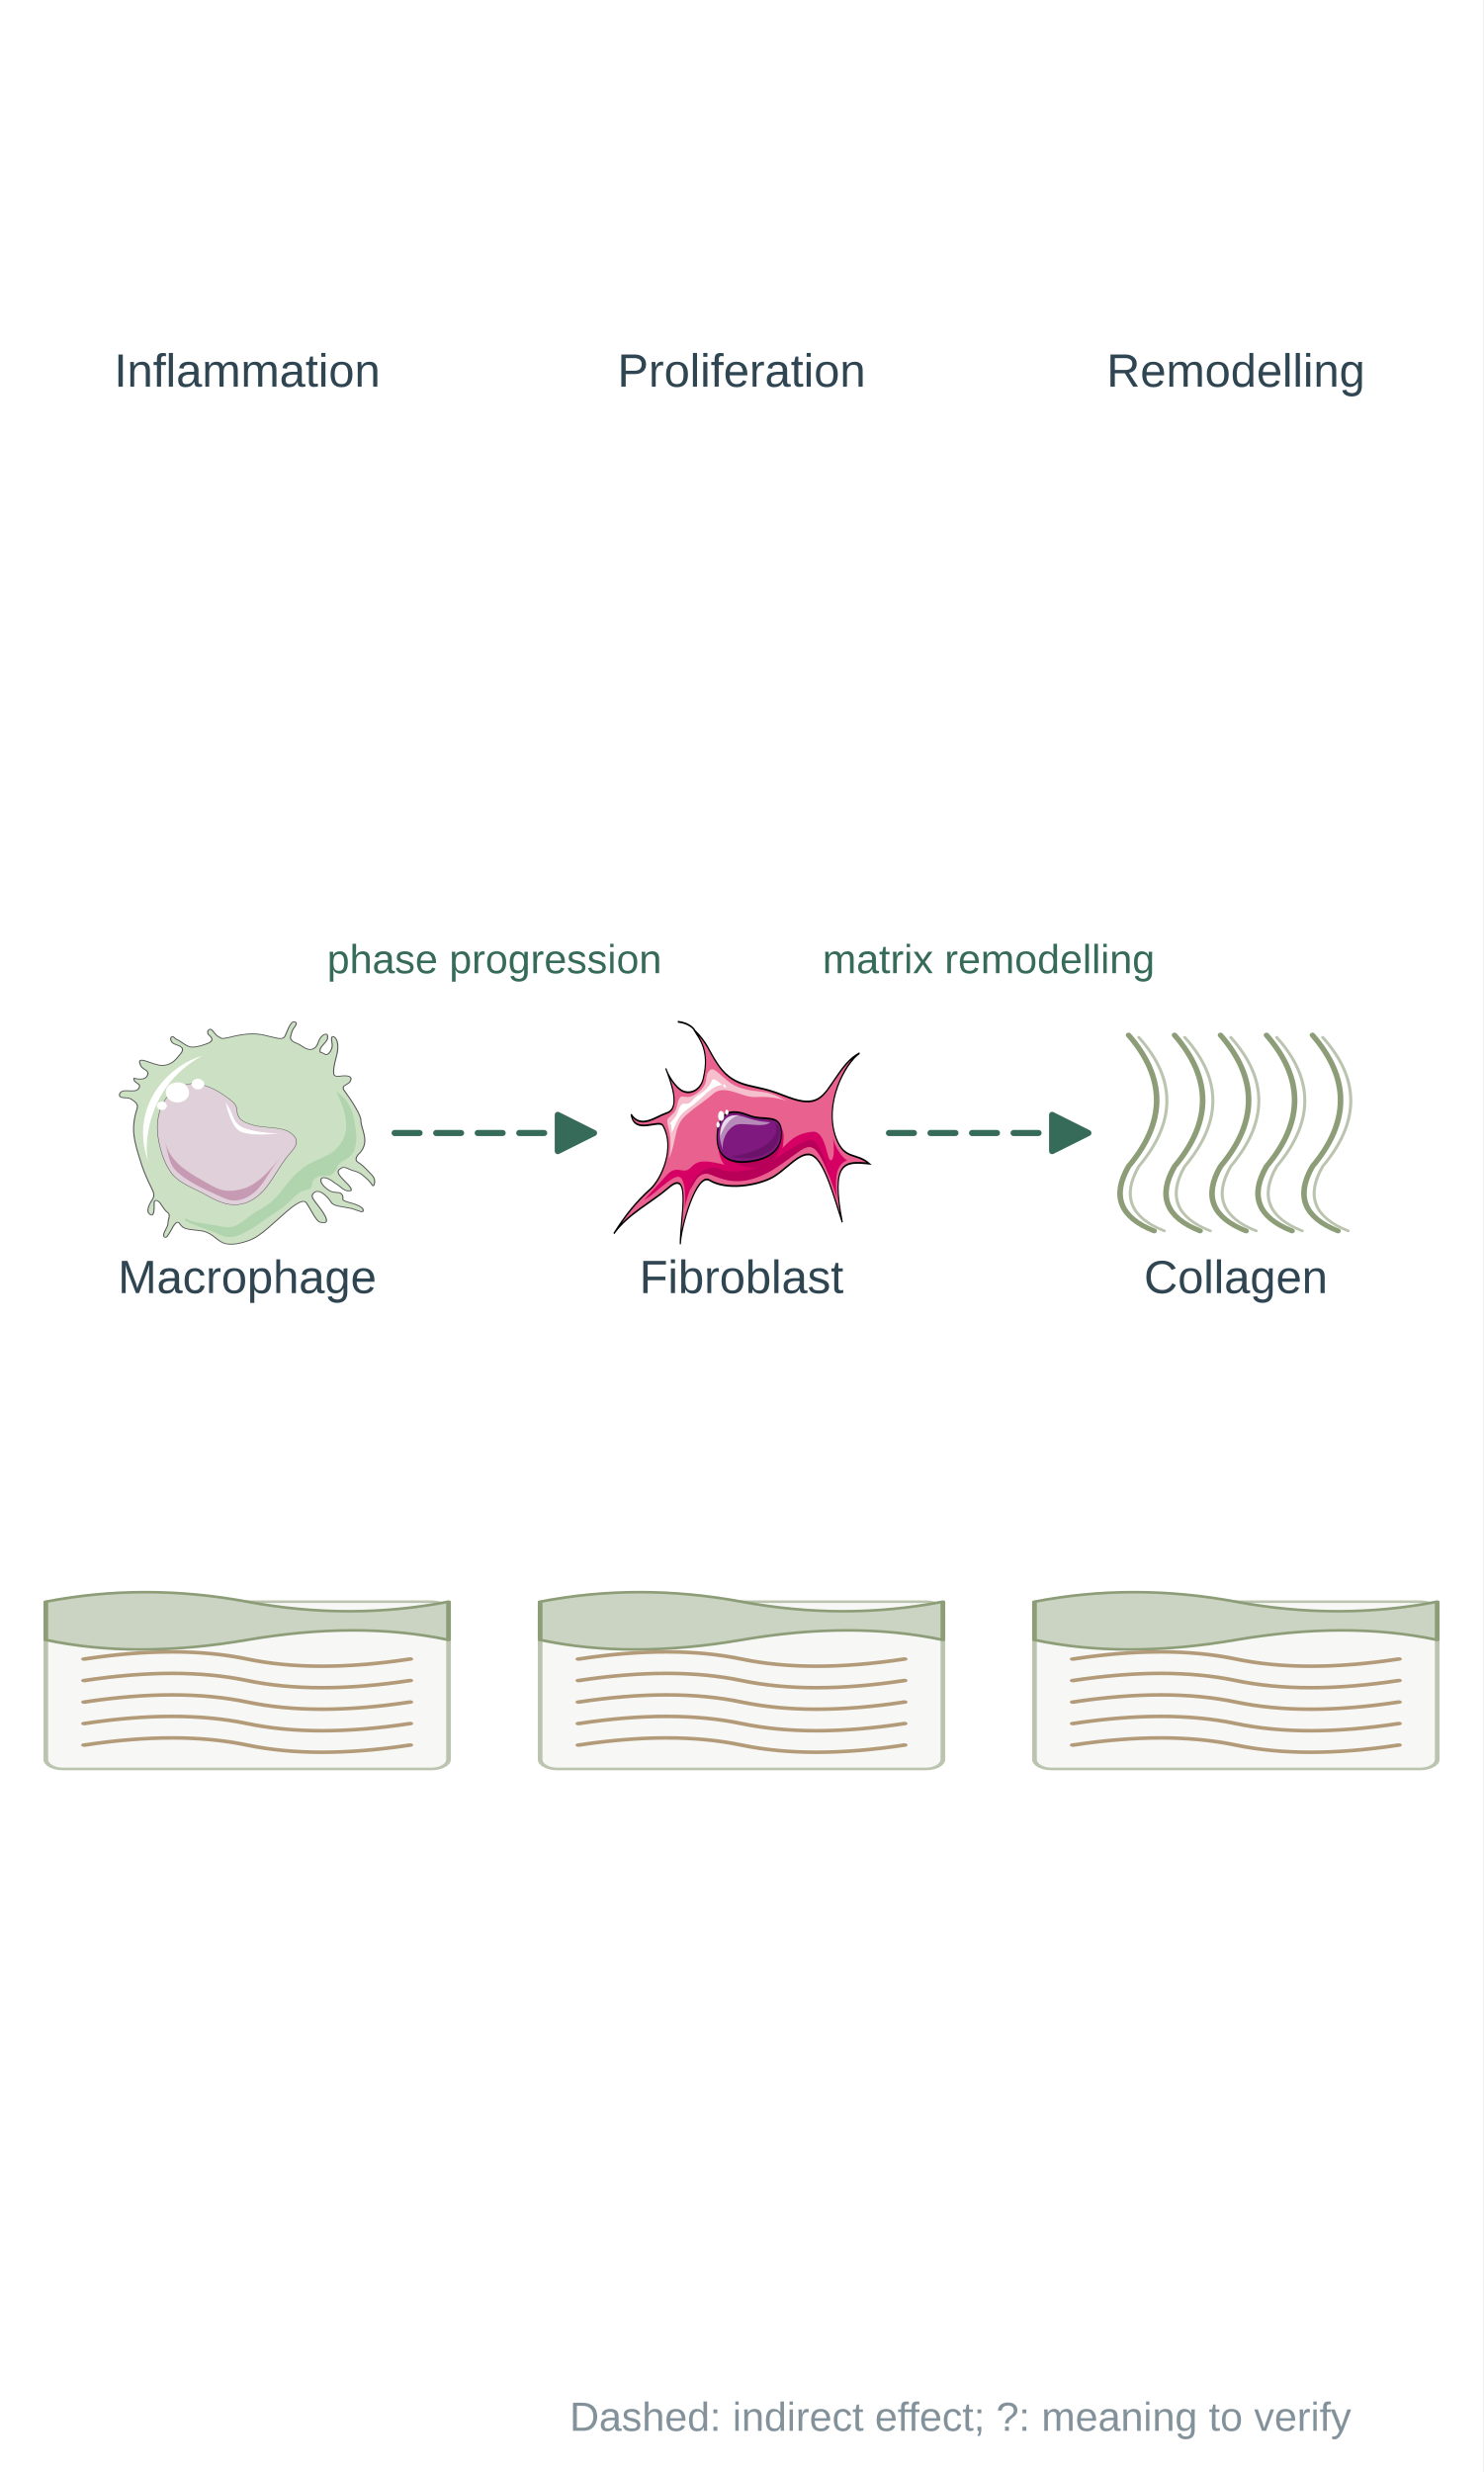
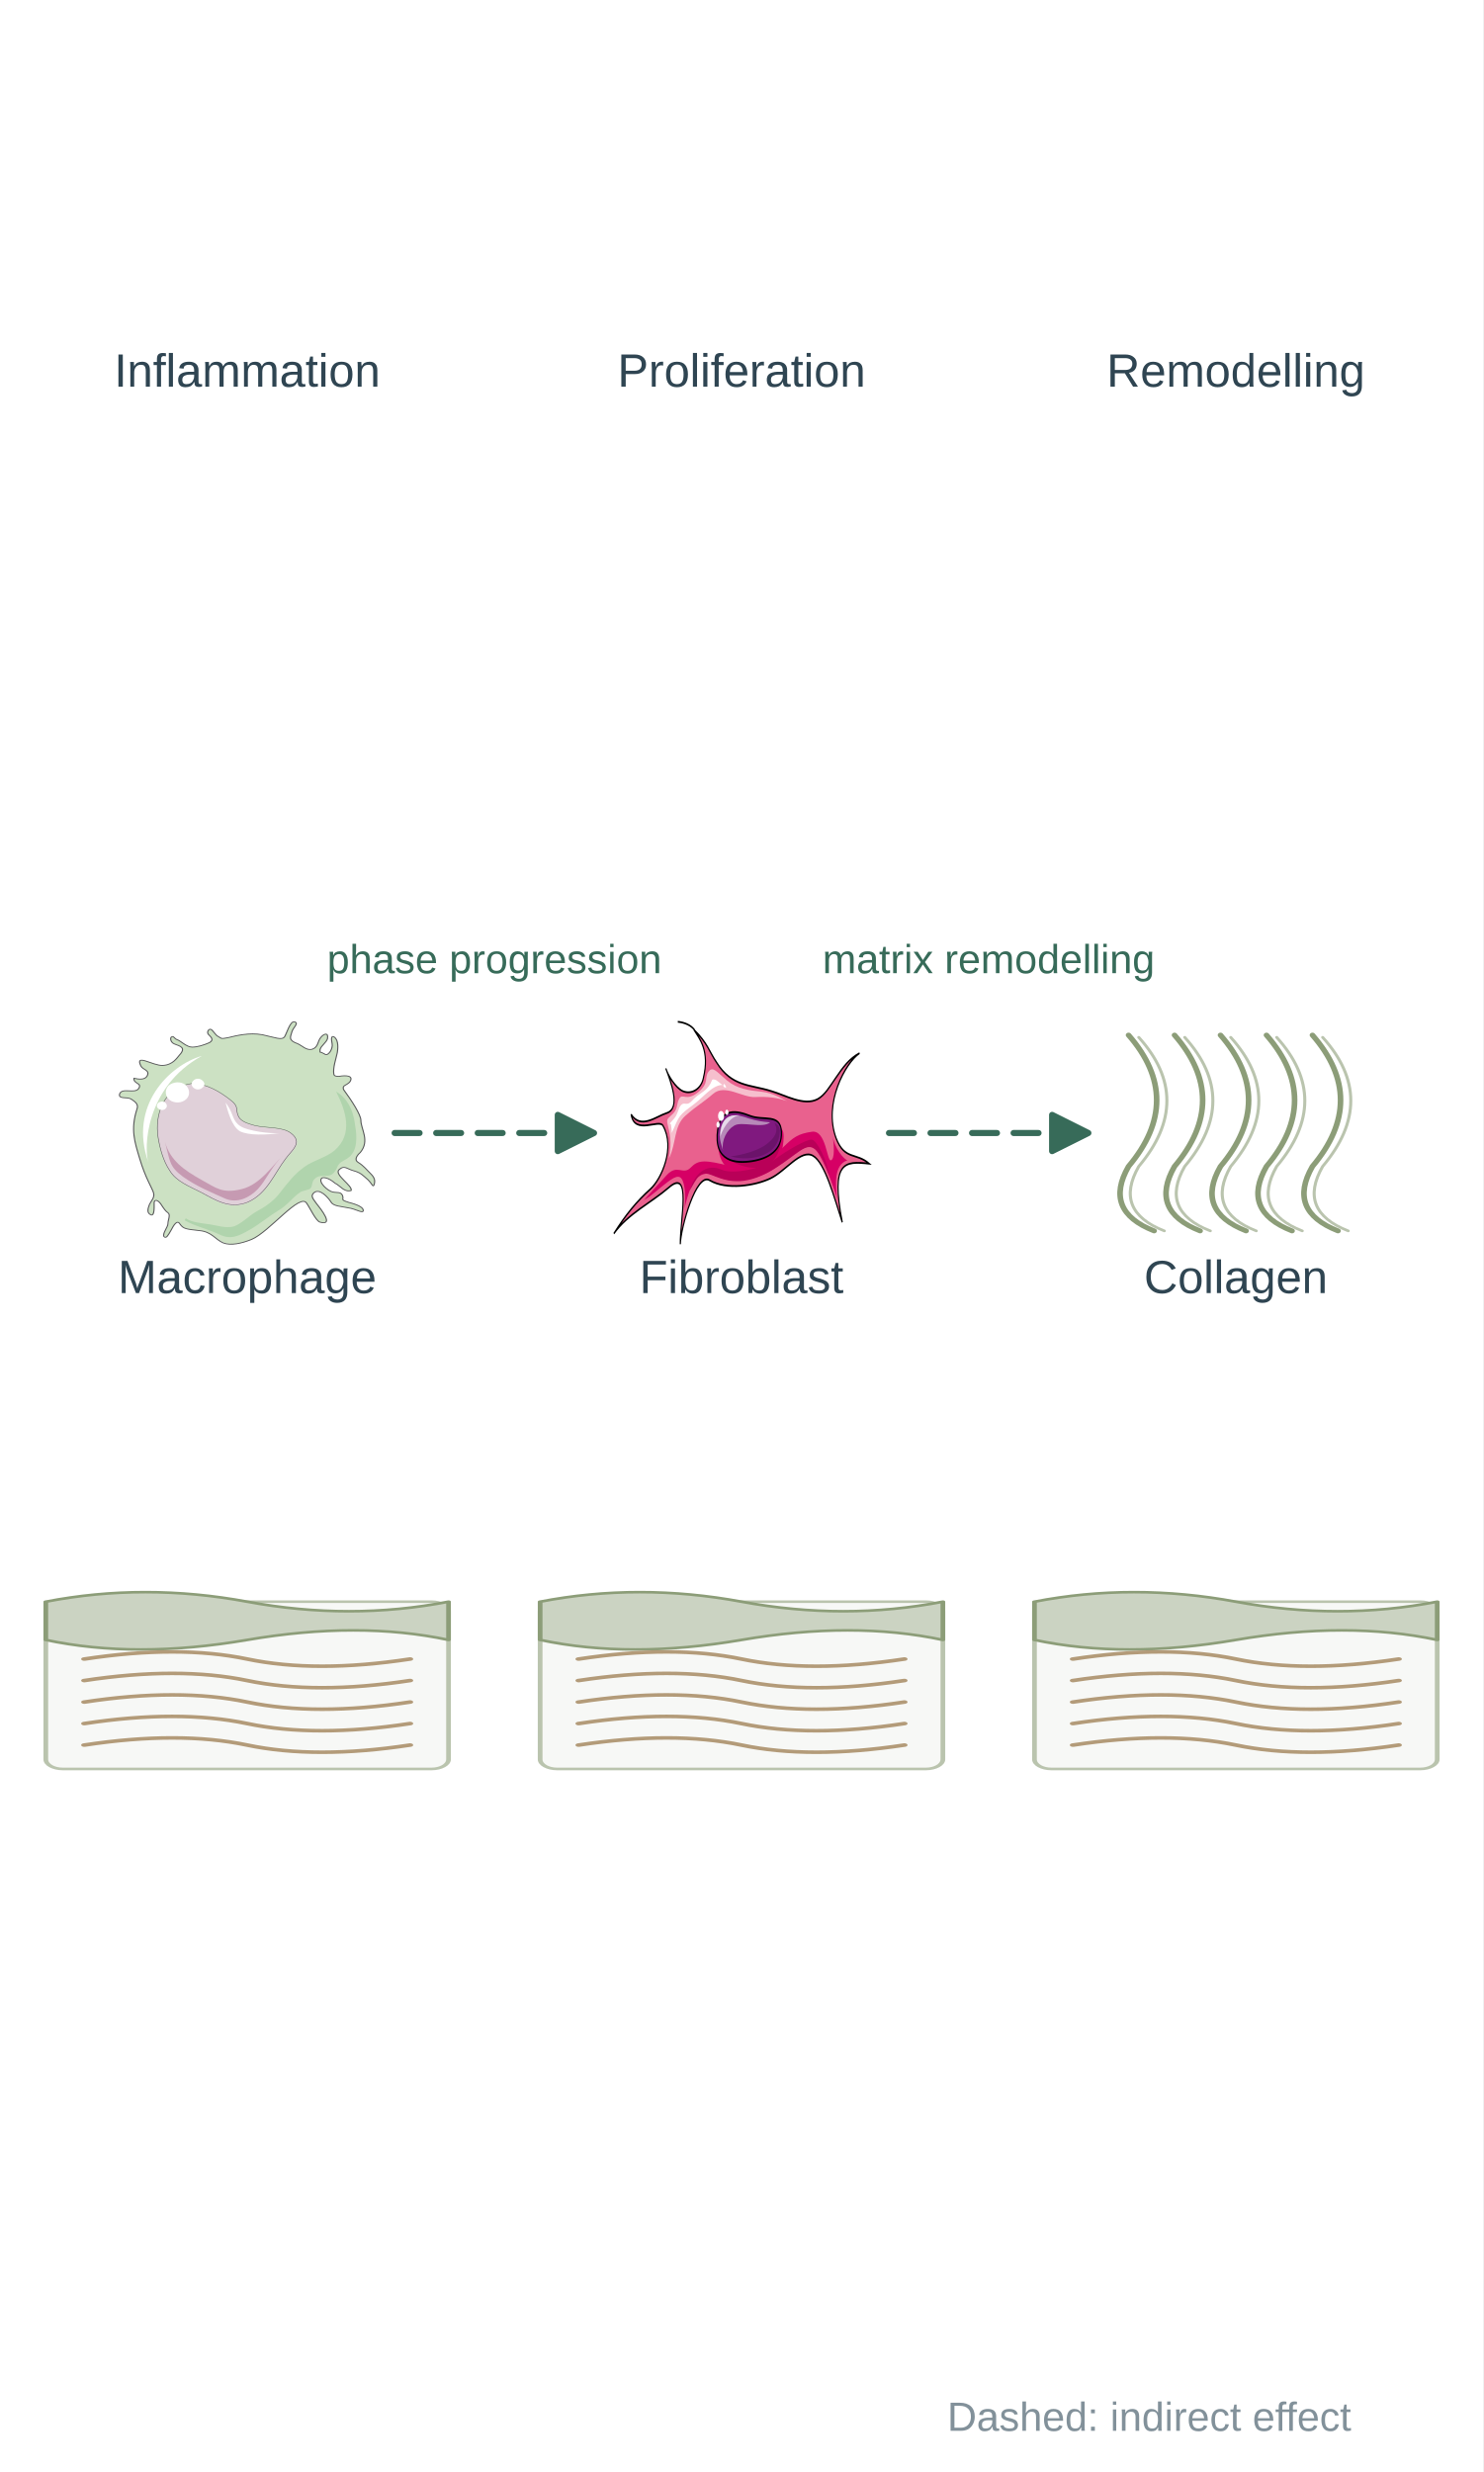
<svg xmlns="http://www.w3.org/2000/svg" width="90.0mm" height="150.0mm" viewBox="0 0 90.0 150.0" data-version="2" data-revision="1">
  <rect width="90.0" height="150.0" fill="#FFFFFF" />
  <g id="layer-compartments" />
  <g id="layer-context">
    <g data-object-id="t0" data-type="tissue" id="obj-t0">
      <g data-glyph="t0" transform="rotate(0.0 15.0 101.25)">
        <g transform="translate(2.0 94.0) scale(0.26 0.145)">
          <rect x="3.00" y="22.00" width="94.00" height="70.00" rx="4.00" fill="#f7f8f6" stroke="#bac4ae" stroke-width="1.100" />
          <path d="M 3 22 Q 26 14 50 22 T 97 22 L 97 38 Q 76 30 50 38 T 3 38 Z" fill="#cbd3c2" stroke="#8C9D78" stroke-width="1.100" stroke-linecap="round" stroke-linejoin="round" />
          <path d="M 12 46 Q 34 40 50 46 T 88 46" fill="none" stroke="#b39b79" stroke-width="1.500" stroke-linecap="round" stroke-linejoin="round" />
          <path d="M 12 55 Q 34 49 50 55 T 88 55" fill="none" stroke="#b39b79" stroke-width="1.500" stroke-linecap="round" stroke-linejoin="round" />
          <path d="M 12 64 Q 34 58 50 64 T 88 64" fill="none" stroke="#b39b79" stroke-width="1.500" stroke-linecap="round" stroke-linejoin="round" />
          <path d="M 12 73 Q 34 67 50 73 T 88 73" fill="none" stroke="#b39b79" stroke-width="1.500" stroke-linecap="round" stroke-linejoin="round" />
          <path d="M 12 82 Q 34 76 50 82 T 88 82" fill="none" stroke="#b39b79" stroke-width="1.500" stroke-linecap="round" stroke-linejoin="round" />
        </g>
      </g>
      <text x="15" y="111.463" font-size="2.822" font-family="Arial,Microsoft YaHei,sans-serif" fill="#2F4552" text-anchor="middle" font-weight="400" data-label-for="t0" />
    </g>
    <g data-object-id="t1" data-type="tissue" id="obj-t1">
      <g data-glyph="t1" transform="rotate(0.0 45.0 101.25)">
        <g transform="translate(32.0 94.0) scale(0.26 0.145)">
          <rect x="3.00" y="22.00" width="94.00" height="70.00" rx="4.00" fill="#f7f8f6" stroke="#bac4ae" stroke-width="1.100" />
          <path d="M 3 22 Q 26 14 50 22 T 97 22 L 97 38 Q 76 30 50 38 T 3 38 Z" fill="#cbd3c2" stroke="#8C9D78" stroke-width="1.100" stroke-linecap="round" stroke-linejoin="round" />
          <path d="M 12 46 Q 34 40 50 46 T 88 46" fill="none" stroke="#b39b79" stroke-width="1.500" stroke-linecap="round" stroke-linejoin="round" />
          <path d="M 12 55 Q 34 49 50 55 T 88 55" fill="none" stroke="#b39b79" stroke-width="1.500" stroke-linecap="round" stroke-linejoin="round" />
          <path d="M 12 64 Q 34 58 50 64 T 88 64" fill="none" stroke="#b39b79" stroke-width="1.500" stroke-linecap="round" stroke-linejoin="round" />
          <path d="M 12 73 Q 34 67 50 73 T 88 73" fill="none" stroke="#b39b79" stroke-width="1.500" stroke-linecap="round" stroke-linejoin="round" />
          <path d="M 12 82 Q 34 76 50 82 T 88 82" fill="none" stroke="#b39b79" stroke-width="1.500" stroke-linecap="round" stroke-linejoin="round" />
        </g>
      </g>
      <text x="45" y="111.463" font-size="2.822" font-family="Arial,Microsoft YaHei,sans-serif" fill="#2F4552" text-anchor="middle" font-weight="400" data-label-for="t1" />
    </g>
    <g data-object-id="t2" data-type="tissue" id="obj-t2">
      <g data-glyph="t2" transform="rotate(0.0 75.0 101.25)">
        <g transform="translate(62.0 94.0) scale(0.26 0.145)">
          <rect x="3.00" y="22.00" width="94.00" height="70.00" rx="4.00" fill="#f7f8f6" stroke="#bac4ae" stroke-width="1.100" />
          <path d="M 3 22 Q 26 14 50 22 T 97 22 L 97 38 Q 76 30 50 38 T 3 38 Z" fill="#cbd3c2" stroke="#8C9D78" stroke-width="1.100" stroke-linecap="round" stroke-linejoin="round" />
          <path d="M 12 46 Q 34 40 50 46 T 88 46" fill="none" stroke="#b39b79" stroke-width="1.500" stroke-linecap="round" stroke-linejoin="round" />
          <path d="M 12 55 Q 34 49 50 55 T 88 55" fill="none" stroke="#b39b79" stroke-width="1.500" stroke-linecap="round" stroke-linejoin="round" />
          <path d="M 12 64 Q 34 58 50 64 T 88 64" fill="none" stroke="#b39b79" stroke-width="1.500" stroke-linecap="round" stroke-linejoin="round" />
          <path d="M 12 73 Q 34 67 50 73 T 88 73" fill="none" stroke="#b39b79" stroke-width="1.500" stroke-linecap="round" stroke-linejoin="round" />
          <path d="M 12 82 Q 34 76 50 82 T 88 82" fill="none" stroke="#b39b79" stroke-width="1.500" stroke-linecap="round" stroke-linejoin="round" />
        </g>
      </g>
      <text x="75" y="111.463" font-size="2.822" font-family="Arial,Microsoft YaHei,sans-serif" fill="#2F4552" text-anchor="middle" font-weight="400" data-label-for="t2" />
    </g>
  </g>
  <g id="layer-relations">
    <g data-relation-id="r1" data-relation-type="sequence" id="rel-r1">
      <path fill="none" stroke="#376B59" stroke-width="0.37" stroke-linecap="round" stroke-linejoin="round" d="M 23.95 68.75 L 24.051 68.75 M 24.051 68.75 L 24.152 68.75 M 24.152 68.75 L 24.252 68.75 M 24.252 68.75 L 24.353 68.75 M 24.353 68.75 L 24.454 68.75 M 24.454 68.75 L 24.555 68.75 M 24.555 68.75 L 24.656 68.75 M 24.656 68.75 L 24.757 68.75 M 24.757 68.75 L 24.858 68.75 M 24.858 68.75 L 24.958 68.75 M 24.958 68.75 L 25.059 68.75 M 25.059 68.75 L 25.16 68.75 M 25.16 68.75 L 25.261 68.75 M 25.261 68.75 L 25.362 68.75 M 25.362 68.75 L 25.462 68.75 M 26.471 68.75 L 26.572 68.75 M 26.572 68.75 L 26.672 68.75 M 26.672 68.75 L 26.773 68.75 M 26.773 68.75 L 26.874 68.75 M 26.874 68.75 L 26.975 68.75 M 26.975 68.75 L 27.076 68.75 M 27.076 68.75 L 27.177 68.75 M 27.177 68.75 L 27.277 68.75 M 27.277 68.75 L 27.378 68.75 M 27.378 68.75 L 27.479 68.75 M 27.479 68.75 L 27.58 68.75 M 27.58 68.75 L 27.681 68.75 M 27.681 68.75 L 27.782 68.75 M 27.782 68.75 L 27.883 68.75 M 27.883 68.75 L 27.983 68.75 M 28.992 68.75 L 29.092 68.75 M 29.092 68.75 L 29.193 68.75 M 29.193 68.75 L 29.294 68.75 M 29.294 68.75 L 29.395 68.75 M 29.395 68.75 L 29.496 68.75 M 29.496 68.75 L 29.597 68.75 M 29.597 68.75 L 29.697 68.75 M 29.697 68.75 L 29.798 68.75 M 29.798 68.75 L 29.899 68.75 M 29.899 68.75 L 30.0 68.75 M 30.0 68.75 L 30.101 68.75 M 30.101 68.75 L 30.202 68.75 M 30.202 68.75 L 30.302 68.75 M 30.302 68.75 L 30.403 68.75 M 30.403 68.75 L 30.504 68.75 M 31.512 68.75 L 31.613 68.75 M 31.613 68.75 L 31.714 68.75 M 31.714 68.75 L 31.815 68.75 M 31.815 68.75 L 31.916 68.75 M 31.916 68.75 L 32.017 68.75 M 32.017 68.75 L 32.117 68.75 M 32.117 68.75 L 32.218 68.75 M 32.218 68.75 L 32.319 68.75 M 32.319 68.75 L 32.42 68.75 M 32.42 68.75 L 32.521 68.75 M 32.521 68.75 L 32.622 68.75 M 32.622 68.75 L 32.722 68.75 M 32.722 68.75 L 32.823 68.75 M 32.823 68.75 L 32.924 68.75 M 32.924 68.75 L 33.025 68.75 M 34.033 68.75 L 34.134 68.75 M 34.134 68.75 L 34.235 68.75 M 34.235 68.75 L 34.336 68.75 M 34.336 68.75 L 34.437 68.75 M 34.437 68.75 L 34.537 68.75 M 34.537 68.75 L 34.638 68.75 M 34.638 68.75 L 34.739 68.75 M 34.739 68.75 L 34.84 68.75 M 34.84 68.75 L 34.941 68.75 M 34.941 68.75 L 35.042 68.75 M 35.042 68.75 L 35.142 68.75 M 35.142 68.75 L 35.243 68.75 M 35.243 68.75 L 35.344 68.75 M 35.344 68.75 L 35.445 68.75 M 35.445 68.75 L 35.546 68.75" data-line-body="true" data-indirect="true" />
      <path fill="#376B59" stroke="#376B59" stroke-width="0.37" stroke-linecap="round" stroke-linejoin="round" data-endpoint="step-arrow" d="M 33.85 69.85 L 36.05 68.75 L 33.85 67.65 Z" />
      <rect x="19.243" y="57.05" width="21.514" height="2.7" rx=".3" fill="#FFFFFF" />
      <text x="30" y="59.05" font-size="2.469" font-family="Arial,Microsoft YaHei,sans-serif" fill="#376B59" text-anchor="middle" font-weight="400">phase progression</text>
    </g>
    <g data-relation-id="r2" data-relation-type="sequence" id="rel-r2">
      <path fill="none" stroke="#376B59" stroke-width="0.37" stroke-linecap="round" stroke-linejoin="round" d="M 53.95 68.75 L 54.051 68.75 M 54.051 68.75 L 54.152 68.75 M 54.152 68.75 L 54.252 68.75 M 54.252 68.75 L 54.353 68.75 M 54.353 68.75 L 54.454 68.75 M 54.454 68.75 L 54.555 68.75 M 54.555 68.75 L 54.656 68.75 M 54.656 68.75 L 54.757 68.75 M 54.757 68.75 L 54.858 68.75 M 54.858 68.75 L 54.958 68.75 M 54.958 68.75 L 55.059 68.75 M 55.059 68.75 L 55.16 68.75 M 55.16 68.75 L 55.261 68.75 M 55.261 68.75 L 55.362 68.75 M 55.362 68.75 L 55.463 68.75 M 56.471 68.75 L 56.572 68.75 M 56.572 68.75 L 56.673 68.75 M 56.673 68.75 L 56.773 68.75 M 56.773 68.75 L 56.874 68.75 M 56.874 68.75 L 56.975 68.75 M 56.975 68.75 L 57.076 68.75 M 57.076 68.75 L 57.177 68.75 M 57.177 68.75 L 57.278 68.75 M 57.278 68.75 L 57.378 68.75 M 57.378 68.75 L 57.479 68.75 M 57.479 68.75 L 57.58 68.75 M 57.58 68.75 L 57.681 68.75 M 57.681 68.75 L 57.782 68.75 M 57.782 68.75 L 57.883 68.75 M 57.883 68.75 L 57.983 68.75 M 58.992 68.75 L 59.092 68.75 M 59.092 68.75 L 59.193 68.75 M 59.193 68.75 L 59.294 68.75 M 59.294 68.75 L 59.395 68.75 M 59.395 68.75 L 59.496 68.75 M 59.496 68.75 L 59.597 68.75 M 59.597 68.75 L 59.697 68.75 M 59.697 68.75 L 59.798 68.75 M 59.798 68.75 L 59.899 68.75 M 59.899 68.75 L 60.0 68.75 M 60.0 68.75 L 60.101 68.75 M 60.101 68.75 L 60.202 68.75 M 60.202 68.75 L 60.302 68.75 M 60.302 68.75 L 60.403 68.75 M 60.403 68.75 L 60.504 68.75 M 61.513 68.75 L 61.613 68.75 M 61.613 68.75 L 61.714 68.75 M 61.714 68.75 L 61.815 68.75 M 61.815 68.75 L 61.916 68.75 M 61.916 68.75 L 62.017 68.75 M 62.017 68.75 L 62.118 68.75 M 62.118 68.75 L 62.218 68.75 M 62.218 68.75 L 62.319 68.75 M 62.319 68.75 L 62.42 68.75 M 62.42 68.75 L 62.521 68.75 M 62.521 68.75 L 62.622 68.75 M 62.622 68.75 L 62.723 68.75 M 62.723 68.75 L 62.823 68.75 M 62.823 68.75 L 62.924 68.75 M 62.924 68.75 L 63.025 68.75 M 64.033 68.75 L 64.134 68.75 M 64.134 68.75 L 64.235 68.75 M 64.235 68.75 L 64.336 68.75 M 64.336 68.75 L 64.437 68.75 M 64.437 68.75 L 64.537 68.75 M 64.537 68.75 L 64.638 68.75 M 64.638 68.75 L 64.739 68.75 M 64.739 68.75 L 64.84 68.75 M 64.84 68.75 L 64.941 68.75 M 64.941 68.75 L 65.042 68.75 M 65.042 68.75 L 65.142 68.75 M 65.142 68.75 L 65.243 68.75 M 65.243 68.75 L 65.344 68.75 M 65.344 68.75 L 65.445 68.75 M 65.445 68.75 L 65.546 68.75" data-line-body="true" data-indirect="true" />
      <path fill="#376B59" stroke="#376B59" stroke-width="0.37" stroke-linecap="round" stroke-linejoin="round" data-endpoint="step-arrow" d="M 63.85 69.85 L 66.05 68.75 L 63.85 67.65 Z" />
      <rect x="49.315" y="57.05" width="21.37" height="2.7" rx=".3" fill="#FFFFFF" />
      <text x="60" y="59.05" font-size="2.469" font-family="Arial,Microsoft YaHei,sans-serif" fill="#376B59" text-anchor="middle" font-weight="400">matrix remodelling</text>
    </g>
  </g>
  <g id="layer-objects">
    <g data-object-id="h0" data-type="text" id="obj-h0">
      <g data-glyph="h0" transform="rotate(0.0 15.0 20.0)">
        <g transform="translate(1.25 19.5) scale(0.275 0.01)" />
      </g>
      <text x="15" y="23.463" font-size="2.822" font-family="Arial,Microsoft YaHei,sans-serif" fill="#2F4552" text-anchor="middle" font-weight="400" data-label-for="h0">Inflammation</text>
    </g>
    <g data-object-id="immune" data-type="immune_cell" id="obj-immune">
      <g data-glyph="immune" transform="rotate(0.0 15.0 68.75)">
        <g transform="translate(7.25 62.0) scale(0.155 0.135)">
          <g transform="scale(0.6770064 0.626089) translate(-1.216007 -1.597362)">
            <path d="M 146.471,110.693 c -2.318,-2.838 -3.957,-5.677 -7.315,-8.515 c -2,-1.439 -0.64,-4.637 1.359,-6.756 c 5.636,-8.515 0.32,-16.71 0.32,-23.066 c 0,-3.917 -5.317,-14.231 -9.674,-22.027 c -1,-2.118 0,-2.838 0.68,-3.198 c 1.318,-0.72 2.318,-1.439 2.677,-2.478 c 2.32,-4.637 -2.678,-4.637 -5.996,-3.918 c -0.68,0 -2.998,0.36 -3.358,-1.399 c -0.64,-4.637 1.36,-11.393 1.999,-15.63 c 0.68,-4.997 0.36,-9.595 -1.999,-11.353 c -1.32,-0.72 -1.639,1.039 -1,4.957 c 0.68,3.557 -2.318,9.594 -4.317,7.435 c -0.68,-0.32 -1.319,-1.04 -2.318,-1.4 c -0.36,-0.719 -0.36,-1.078 0,-1.798 c 0.32,-2.838 3.638,-4.957 3.997,-7.795 c 1,-4.957 -1.998,-3.918 -3.677,-1.08 c -1.68,2.839 -1.68,7.116 -4.997,8.555 c -3.318,1.4 -5.997,-2.518 -8.675,-3.917 c -5.637,-2.479 -3.998,-4.957 -3.318,-8.156 c 1,-3.557 4.677,-6.755 1.679,-7.475 c -2.679,-1.08 -4.677,8.875 -5.997,10.993 c -1.319,2.159 -4.996,0.36 -12.672,-1.759 c -7.635,-1.759 -15.31,0.72 -19.628,2.12 c -4.677,1.078 -3.998,0 -5.676,-0.68 c -2,-1.08 -3.318,-4.997 -4.318,-5.357 c -1.36,-0.36 -2.678,1.799 -1.679,3.558 c 1.32,1.799 3.998,3.917 0.68,5.676 c -3.358,2.159 -6.676,3.558 -9.994,3.558 c -3.318,0 -6.676,-4.597 -8.315,-5.317 c -1.999,-0.72 -2.359,-2.838 -3.358,-2.118 c -1.32,0.32 -1,3.877 1.679,5.316 c 2.998,1.04 6.676,2.479 2.678,7.796 c -1.359,1.798 -3.358,7.115 -9.354,7.475 c -5.996,0.36 -16.63,-9.234 -12.992,0.36 c 1,2.838 5.357,2.838 3.678,7.076 c -1.32,3.198 -4.997,2.478 -7.316,1.798 c -0.68,4.238 4.637,3.199 2.319,7.436 c -2.319,3.918 -9.675,-1.08 -10.674,3.918 c -1,3.917 4.357,1.758 6.356,3.557 c 2.319,1.76 4.637,3.518 3.318,7.436 c -3.678,14.551 -1.319,23.066 1.68,35.498 c 3.317,13.872 7.315,21.307 7.994,24.506 c 1,3.198 -1,4.957 -1.998,8.155 c -1.36,3.198 -1.68,6.036 0.64,7.475 c 2.358,1.4 1.678,-5.677 1.678,-8.515 c 0,-3.198 2.319,-2.158 3.998,1.04 c 1.679,3.198 2.678,4.997 4.317,6.036 c 1.36,1.08 0,4.997 0,7.835 c 0,2.479 -3.638,7.076 -2.319,8.875 c 1,2.119 2.32,-0.36 3.678,-3.918 c 1.64,-3.917 3.638,-8.155 5.637,-4.597 c 1.679,3.518 3.678,3.518 10.673,4.597 c 7.316,0.72 9.635,6.396 13.992,8.515 c 4.317,2.479 10.633,0.72 16.63,-2.119 c 9.994,-5.316 27.983,-34.099 31.66,-25.904 c 1.64,2.838 5.317,12.752 7.636,13.472 c 8.355,2.838 0.68,-9.594 -1.999,-13.832 c -2.638,-4.277 -2.998,-5.317 -1.639,-7.115 c 3.318,-4.238 8.635,3.198 9.994,6.396 c 1.64,3.198 5.996,3.198 9.994,4.277 c 4.317,0.68 8.315,4.237 8.635,2.119 c 0.36,-2.119 -2.639,-4.278 -8.315,-6.037 c -5.317,-2.118 -2.678,-1.798 -3.678,-4.957 c -1,-3.198 -2.998,-1.798 -5.636,-2.518 c -2.679,-0.68 -8.675,-7.076 -6.357,-9.914 c 0.68,-0.72 3.998,-0.72 7.996,3.558 c 2.998,2.119 4.997,6.716 9.354,5.317 c 0.64,-3.558 -10.354,-11.354 -7.356,-14.911 c 3.358,-3.558 4.358,-0.72 8.675,0.68 c 3.998,1.438 4.997,3.197 7.995,6.395 c 2.639,3.198 2.998,6.037 3.638,3.558 c 1,-2.838 0.36,-4.957 -1.999,-7.795 z" fill="#cce1c3" stroke="none" stroke-width="1.0" />
            <path d="M 44.253,46.092 c -17.67,2.519 -22.706,22.426 -20.667,38.777 c 1,7.795 2.998,17.03 6.636,24.145 c 3.997,7.475 11.673,11.033 18.349,15.27 c 8.315,6.077 16.67,12.793 27.023,7.116 c 11.313,-6.036 15.31,-20.587 21.667,-30.9 c 3.998,-6.397 10.634,-11.754 3.638,-18.51 c -4.997,-4.957 -14.991,-3.198 -21.307,-5.676 c -2.998,-1.08 -7.676,-2.119 -9.035,-6.037 c -2.638,-5.676 0.68,-7.115 -5.317,-12.432 c -5.996,-6.036 -12.672,-10.674 -20.987,-11.753 z" fill="#e0d0d9" stroke="none" stroke-width="1.0" />
            <path d="M 48.89,26.104 C 29.942,32.86 6.276,62.042 17.95,102.538 c -2.68,-9.594 -2,-54.007 30.94,-76.434 z" fill="#ffffff" stroke="none" stroke-width="1.0" />
            <path d="M 38.896,144.153 c 5.997,4.277 13.992,6.396 20.348,10.313 c 6.636,3.878 11.313,0.68 17.31,-3.557 c 5.996,-4.278 10.993,-9.595 16.63,-13.872 c 5.356,-3.878 7.995,-9.234 12.672,-13.152 c 1.32,-1.04 4.317,-1.4 5.676,-2.479 c 1.64,-2.118 0.64,-4.957 2.639,-7.075 c 3.997,-4.637 8.355,0.68 11.673,-5.357 c 1.679,-2.838 1,-3.918 3.318,-6.396 c 1.999,-1.76 4.677,-2.838 6.316,-5.677 c 3.997,-6.036 2.678,-16.71 1.679,-23.785 c -1,-7.836 -3.998,-16.71 -10.634,-21.347 c 5.317,13.152 10.314,30.221 -1,42.294 c -4.676,4.957 -12.352,7.116 -17.349,11.713 c -5.636,4.997 -9.634,11.393 -13.631,17.79 c -3.998,6.715 -8.675,10.633 -14.991,14.91 c -3.678,2.838 -7.995,8.155 -11.993,9.954 c -4.317,1.759 -10.314,-0.72 -14.311,-1.44 c -4.358,-0.719 -10.354,-1.398 -13.672,-4.276 z" fill="#b0d4ad" stroke="none" stroke-width="1.0" />
            <path d="M 27.543,87.907 c 3.038,14.231 2.359,17.43 10.354,24.905 c 7.995,7.115 17.35,11.753 24.345,15.67 c 6.996,3.878 14.352,-0.72 18.989,-6.756 c 4.677,-6.076 8.355,-17.07 14.67,-24.185 c -5.316,5.676 -12.991,20.987 -23.985,24.185 c -11.353,3.558 -14.99,-1.08 -23.026,-6.436 c -10.673,-7.435 -18.309,-14.191 -21.347,-27.383 z" fill="#c69ab2" stroke="none" stroke-width="1.0" />
            <path d="M 62.562,59.604 c 1.36,2.159 2.678,4.997 3.358,7.116 c 1.679,4.997 2.319,9.634 9.674,12.112 c 9.315,3.198 18.31,2.839 18.31,2.839 c -7.996,1.079 -17.67,1.758 -22.987,-1.44 c -4.997,-3.557 -7.356,-15.99 -8.355,-20.627 z" fill="#ffffff" stroke="none" stroke-width="1.0" />
            <path d="M 146.511,110.693 c -2.358,-2.838 -3.997,-5.677 -7.315,-8.195 c -2.359,-1.76 -0.68,-4.957 1.319,-7.076 c 5.636,-8.515 0.32,-16.71 0.32,-23.066 c 0,-3.917 -5.317,-14.231 -9.994,-22.027 c -0.64,-2.118 0.36,-2.838 1,-3.198 c 0.998,-0.72 1.998,-1.439 2.677,-2.478 c 2.32,-4.637 -2.678,-4.637 -5.996,-3.918 c -0.68,0 -2.998,0.36 -3.318,-1.399 c -0.68,-4.637 1.32,-11.393 1.999,-15.63 c 0.64,-4.997 0.32,-9.595 -1.999,-11.353 c -1.36,-0.72 -1.679,1.039 -1,4.957 c 0.64,3.557 -2.358,9.594 -4.357,7.435 c -0.64,-0.32 -1.319,-1.04 -2.638,-1.4 l 0,-1.798 c 0.64,-2.838 3.638,-4.957 4.317,-7.795 c 0.68,-4.598 -1.998,-3.918 -3.997,-0.72 c -1.68,2.479 -1.32,6.756 -4.677,8.195 c -3.318,1.4 -5.997,-2.518 -8.635,-3.917 c -5.677,-2.479 -3.998,-4.957 -3.358,-8.156 c 0.68,-3.557 4.357,-6.396 1.679,-7.475 c -2.679,-1.08 -4.677,8.875 -5.997,10.993 c -1.678,2.159 -4.996,0.36 -12.672,-1.759 c -7.635,-1.759 -15.31,0.72 -19.948,2.12 c -4.357,1.078 -3.678,0.359 -5.356,-0.68 c -2,-1.08 -3.318,-4.997 -4.638,-5.357 c -1,-0.36 -2.358,1.799 -1.359,3.558 c 1.36,1.799 3.678,3.917 0.68,6.036 c -3.318,1.799 -6.996,3.198 -9.994,3.198 c -3.318,0 -6.676,-4.597 -8.675,-5.317 c -1.639,-0.72 -1.999,-2.838 -2.998,-2.118 c -1.32,0.32 -1,4.237 1.679,5.316 c 2.998,1.4 6.676,2.479 2.678,7.796 c -1.359,1.798 -3.678,7.115 -9.674,7.475 c -5.676,0.36 -16.31,-8.875 -12.672,0.36 c 1,2.838 5.357,2.838 3.678,7.076 c -1.32,3.198 -4.997,2.478 -7.676,1.798 c -0.32,4.238 4.997,3.199 2.679,7.436 c -2.319,3.918 -9.675,-1.08 -10.994,3.918 c -0.68,3.917 4.318,1.758 6.676,3.557 c 1.999,1.76 4.637,3.518 3.318,7.436 c -3.678,14.551 -1.319,23.066 1.68,35.498 c 3.317,13.872 7.315,21.307 7.994,24.506 c 0.64,3.198 -1,4.957 -2.358,8.155 c -1,3.198 -1.64,6.036 0.68,7.475 c 2.318,1.4 1.998,-5.677 1.998,-8.515 c 0,-2.838 2.319,-2.158 3.998,1.04 c 1.679,3.198 2.678,4.997 3.997,6.036 c 1.68,1.44 0,4.997 0,7.835 c 0,2.479 -3.318,7.076 -2.318,9.235 c 1.319,1.759 2.318,-0.72 3.997,-4.278 c 1.64,-3.917 3.638,-8.155 5.317,-4.597 c 1.999,3.518 3.678,3.518 10.993,4.597 c 7.316,0.72 9.315,6.396 13.992,8.875 c 4.317,2.119 10.633,0.36 16.31,-2.479 c 10.314,-5.316 28.303,-34.099 31.98,-25.904 c 1.68,2.838 5.317,12.752 7.676,13.472 c 8.315,2.838 0.64,-9.235 -2.359,-13.832 c -2.638,-4.277 -2.638,-5.317 -1.319,-7.115 c 3.318,-3.918 8.315,3.198 9.994,6.396 c 1.32,3.198 5.996,3.198 9.994,4.277 c 4.317,0.68 8.315,4.237 8.675,2.119 c 0.32,-2.119 -2.679,-4.278 -8.355,-6.037 c -5.317,-2.118 -2.639,-1.798 -3.638,-4.957 c -1,-2.878 -2.998,-1.798 -5.676,-2.518 c -2.679,-0.68 -8.675,-7.076 -6.317,-9.914 c 0.64,-0.72 3.638,-0.72 7.636,3.558 c 3.358,2.119 5.356,6.716 9.354,5.317 c 1,-3.558 -9.994,-11.354 -6.996,-14.911 c 2.998,-3.558 4.318,-0.72 8.315,0.68 c 4.318,1.438 5.317,3.197 8.315,6.395 c 2.679,3.198 2.998,6.037 3.678,3.558 c 0.64,-2.838 0.32,-4.957 -1.999,-7.795" fill="none" stroke="#58585a" stroke-width="0.64" />
            <path d="M 44.213,45.772 C 26.543,47.931 21.547,68.16 23.546,84.51 c 1,7.835 2.998,17.07 6.676,23.785 c 3.677,7.836 11.313,11.393 17.989,15.63 c 8.675,5.717 16.67,12.433 27.303,7.117 c 10.994,-6.037 15.35,-20.588 21.667,-30.902 c 3.678,-6.396 10.314,-11.713 3.318,-18.468 c -4.997,-4.957 -14.631,-3.558 -21.307,-5.677 c -2.998,-1.08 -7.316,-2.479 -8.995,-6.036 c -2.318,-5.677 0.68,-7.116 -4.997,-12.433 c -6.316,-6.036 -12.672,-10.673 -20.987,-11.753" fill="none" stroke="#58585a" stroke-width="0.32" />
            <path d="M 30.262,57.765 c -2.679,-2.479 -3.038,-7.116 -0.68,-10.314 c 2.678,-2.838 6.996,-3.198 9.674,-0.68 c 2.679,2.839 2.998,7.436 0.68,10.274 c -2.679,3.198 -6.996,3.198 -9.674,0.72 z m 13.991,-8.595 c -1.679,-1.399 -1.679,-3.877 -0.32,-5.277 c 1.32,-1.799 3.638,-1.799 4.997,-0.36 c 1.64,1.4 1.96,3.878 0.32,5.277 c -1.319,1.76 -3.678,1.76 -4.997,0.36 z M 23.945,64.201 c -1.359,-1.08 -1.359,-2.878 -0.36,-4.317 c 1,-1.08 2.999,-1.48 3.998,-0.36 c 1.32,1.44 1.32,3.238 0.36,4.317 c -1,1.44 -2.998,1.44 -3.998,0.36 z" fill="#ffffff" stroke="none" stroke-width="1.0" />
          </g>
        </g>
      </g>
      <text x="15" y="78.463" font-size="2.822" font-family="Arial,Microsoft YaHei,sans-serif" fill="#2F4552" text-anchor="middle" font-weight="400" data-label-for="immune">Macrophage</text>
    </g>
    <g data-object-id="h1" data-type="text" id="obj-h1">
      <g data-glyph="h1" transform="rotate(0.0 45.0 20.0)">
        <g transform="translate(31.25 19.5) scale(0.275 0.01)" />
      </g>
      <text x="45" y="23.463" font-size="2.822" font-family="Arial,Microsoft YaHei,sans-serif" fill="#2F4552" text-anchor="middle" font-weight="400" data-label-for="h1">Proliferation</text>
    </g>
    <g data-object-id="fibro" data-type="fibroblast" id="obj-fibro">
      <g data-glyph="fibro" transform="rotate(0.0 45.0 68.75)">
        <g transform="translate(37.25 62.0) scale(0.155 0.135)">
          <g transform="scale(0.3787305 0.6746273) translate(-1.159 -1.2)">
            <path d="M 84.03,6.516 c 5.436,5.797 16.669,13.792 9.593,32.42 c -2.078,6.636 -11.673,11.074 -21.227,8.435 c -7.515,-2.238 -15.43,-10.673 -17.51,-15.11 c 4.598,7.995 16.23,26.623 0.84,29.741 c -10.833,2.2 -26.664,11.074 -36.658,0.88 c 3.358,14.191 29.183,2.678 32.9,7.555 c 12.913,14.631 -1.639,35.499 -12.912,42.135 c -14.55,8.435 -25.784,17.31 -37.897,29.742 c 14.591,-13.312 39.177,-20.868 56.646,-30.622 C 81.95,97.941 69.478,133.44 69.878,149.39 c 0.44,-11.073 16.67,-48.33 30.421,-42.574 c 17.47,6.636 47.052,3.558 62.842,-1.319 c 15.83,-4.877 31.261,-19.548 43.734,-15.11 c 12.512,4.437 22.066,27.982 30.421,44.372 c -12.112,-40.815 2.479,-40.815 27.863,-39.056 c -13.312,-7.515 -25.384,-2.199 -34.139,-16.83 c -13.712,-23.546 9.994,-50.61 24.145,-56.805 c -10.393,3.557 -17.07,9.314 -24.984,16.87 c -5.797,5.316 -10.794,11.073 -18.31,13.751 c -14.15,4.877 -33.739,-2.678 -47.89,-5.317 c -21.627,-4.437 -40.816,-2.678 -56.606,-19.108 c -7.516,-7.076 -9.195,-12.872 -23.346,-21.747 z" fill="#e9618e" stroke="none" stroke-width="1.0" />
            <path d="M 32.26,120.087 c 9.195,-3.518 14.192,-7.075 24.186,-11.953 c 9.994,-4.877 14.59,-5.316 17.07,1.32 c 2.518,6.676 0.839,15.95 0.839,15.95 c 6.676,-19.468 14.591,-22.147 22.107,-23.026 c 7.475,-0.88 17.909,7.076 42.094,3.998 c 24.145,-3.119 31.221,-8.875 48.73,-16.83 c 17.51,-7.995 20.428,-6.236 27.504,1.759 c 7.076,7.955 15.83,23.945 17.07,28.342 c -1.24,-9.714 -3.718,-23.026 10.833,-26.144 c -3.318,-0.44 -13.752,-7.955 -15.39,-16.83 c 1.638,6.637 2.478,15.95 -1.68,16.83 c -4.157,0.92 -4.997,-20.387 -19.588,-19.028 c -14.591,1.32 -19.588,3.957 -29.582,10.194 c -9.994,6.196 -27.064,17.27 -54.167,12.832 c -27.104,-4.437 -33.74,-4.437 -41.655,0.88 c -7.915,5.316 -13.752,-2.639 -24.585,4.876 c -10.833,7.556 -23.786,16.83 -23.786,16.83 z" fill="#d60065" stroke="none" stroke-width="1.0" />
            <path d="M 108.934,82.43 c 0.84,15.15 12.113,20.028 31.66,18.269 c 19.589,-1.799 33.74,-11.593 33.74,-11.593 s 6.237,-16.03 -1.239,-16.95 z" fill="#d60065" stroke="none" stroke-width="1.0" />
            <path d="M 119.408,92.664 c 12.112,5.756 48.33,13.232 54.127,-10.194 z" fill="#b90058" stroke="none" stroke-width="1.0" />
            <path d="M 108.574,72.716 c -4.997,22.147 19.189,23.026 35.818,21.267 c 16.67,-1.759 30.822,-7.076 30.022,-19.508 c -0.84,-12.433 -18.349,-7.116 -32.5,-10.634 c -14.151,-3.558 -29.142,-5.356 -33.34,8.875 z" fill="#80197f" stroke="none" stroke-width="1.0" />
            <path d="M 58.205,92.144 c 3.358,-10.633 0.44,-17.71 -1.24,-22.146 c -1.679,-4.438 0,-3.998 5.397,-7.556 c 5.437,-3.558 3.358,-6.636 6.676,-10.194 c 3.318,-3.558 7.076,2.239 19.149,-3.997 c 12.072,-6.196 6.236,-9.754 10.833,-13.752 c 4.557,-3.997 8.315,0 19.148,5.797 c 10.834,5.756 22.906,6.636 35.779,7.515 c 12.912,0.88 22.506,5.317 26.224,6.196 c -9.954,-2.198 -19.548,-3.078 -32.86,-2.638 c -13.312,0.44 -31.221,-8.875 -43.294,-2.239 c -12.073,6.676 -16.23,7.556 -28.743,14.631 c -12.472,7.116 -9.154,18.19 -17.07,28.383 z" fill="#f6bfcd" stroke="none" stroke-width="1.0" />
            <path d="M 60.224,69.518 c 0.42,1.759 0.839,3.997 0.839,5.756 c 3.738,-4.877 5.417,-9.314 10.833,-12.872 c 4.178,-2.658 8.755,-4.437 12.913,-6.656 c 9.174,-4.457 18.348,-12.452 28.762,-12.452 c -2.498,-0.88 -5.417,-3.098 -7.915,-3.538 c -3.338,-0.46 -2.499,0 -4.577,2.658 c -4.178,4.877 -10.434,6.217 -15.85,9.335 c -2.5,1.319 -4.578,3.537 -7.496,3.997 c -2.918,0.44 -4.577,-0.9 -7.496,1.32 c -2.098,1.778 -2.918,4.896 -5.017,7.115 c -1.659,1.779 -4.157,3.098 -6.256,4.877 z" fill="#ffffff" stroke="none" stroke-width="1.0" />
            <path d="M 79.432,113.891 c 7.915,-8.395 9.994,-13.752 22.506,-10.634 c 12.473,3.119 29.103,7.996 56.166,-0.88 c 27.024,-8.874 38.697,-19.987 48.25,-17.309 c 9.595,2.639 14.992,14.192 17.47,18.63 c -1.639,-9.315 -12.472,-23.507 -17.869,-23.946 c -5.397,-0.48 -26.624,7.515 -38.696,13.312 c -12.073,5.756 -42.455,10.193 -54.927,6.636 c -12.473,-3.558 -26.224,0 -32.9,14.191 z" fill="#b90058" stroke="none" stroke-width="1.0" />
            <path d="M 162.741,68.199 c -8.754,-0.46 -13.332,-0.9 -22.506,-2.659 c -9.594,-2.218 -26.264,-5.776 -29.602,9.734 c -0.42,4.438 2.099,8.415 3.338,11.513 c -1.66,-6.636 4.177,-13.731 11.673,-16.39 c 7.515,-3.098 29.602,2.219 37.097,-2.198 z" fill="#b789b9" stroke="none" stroke-width="1.0" />
            <path d="M 121.886,90.825 c 14.591,3.078 49.17,2.199 50.85,-15.95 c 0.799,-4.877 -5.437,-6.237 -5.437,-6.237 c 2.918,3.558 4.157,7.996 -8.315,14.192 c -12.073,5.756 -33.74,7.995 -37.098,7.995 z" fill="#6b136a" stroke="none" stroke-width="1.0" />
            <path d="M 132.76,63.701 c -8.775,-0.9 -21.348,0 -21.348,13.732 c 3.358,-7.076 12.993,-14.631 21.348,-13.732 z" fill="#e7daea" stroke="none" stroke-width="1.0" />
            <path d="M 115.17,42.494 c -2.079,1.76 0.42,2.639 2.079,2.639 c 0,-0.88 -0.82,-1.76 -1.659,-2.199 z" fill="#ffffff" stroke="none" stroke-width="1.0" />
            <path d="M 84.069,6.556 c 5.437,5.797 16.67,13.792 9.594,32.42 c -2.079,6.636 -11.673,11.074 -21.227,8.435 c -7.515,-2.238 -15.43,-10.673 -17.51,-15.11 c 4.598,7.995 16.23,26.623 0.84,29.741 c -10.833,2.2 -26.664,11.074 -36.658,0.88 c 3.358,14.191 29.183,2.678 32.9,7.555 c 12.913,14.631 -1.639,35.499 -12.912,42.135 c -14.55,8.435 -25.784,17.31 -37.897,29.742 c 14.591,-13.312 39.177,-20.868 56.646,-30.622 C 81.99,97.981 69.518,133.48 69.918,149.43 c 0.44,-11.073 16.67,-48.33 30.421,-42.574 c 17.47,6.636 47.052,3.558 62.842,-1.319 c 15.83,-4.877 31.261,-19.548 43.734,-15.11 c 12.512,4.437 22.066,27.982 30.421,44.372 c -12.113,-40.815 2.479,-40.815 27.863,-39.056 c -13.312,-7.515 -25.384,-2.199 -34.139,-16.83 c -13.712,-23.546 9.994,-50.61 24.145,-56.805 c -10.393,3.557 -17.07,9.314 -24.985,16.87 c -5.796,5.316 -10.793,11.073 -18.308,13.751 c -14.152,4.877 -33.74,-2.678 -47.891,-5.317 c -21.627,-4.437 -40.816,-2.678 -56.606,-19.108 c -7.516,-7.076 -9.195,-12.872 -23.346,-21.747" fill="none" stroke="#000000" stroke-width="1.199" />
            <path d="M 108.614,72.756 c -4.997,22.146 19.189,23.026 35.818,21.267 c 16.67,-1.759 30.822,-7.076 30.022,-19.508 c -0.84,-12.433 -18.349,-7.116 -32.5,-10.634 c -14.151,-3.558 -29.142,-5.356 -33.34,8.875 M 67.32,1.2 c 6.675,0.439 13.77,2.198 17.509,5.676" fill="none" stroke="#000000" stroke-width="1.199" />
            <path d="M 108.934,63.961 c 0,-1.819 1.42,-3.318 3.158,-3.318 c 1.759,0 3.158,1.5 3.158,3.318 c 0,1.84 -1.399,3.318 -3.158,3.318 c -1.739,0 -3.158,-1.479 -3.158,-3.318 z M 116.37,61.523 c 0,-0.96 0.759,-1.76 1.678,-1.76 c 0.94,0 1.68,0.8 1.68,1.76 c 0,0.98 -0.74,1.759 -1.68,1.759 c -0.919,0 -1.679,-0.78 -1.679,-1.76 z M 107.255,69.758 c 0,-1.1 0.76,-2 1.679,-2 c 0.94,0 1.679,0.9 1.679,2 c 0,1.119 -0.74,1.999 -1.679,1.999 c -0.92,0 -1.679,-0.88 -1.679,-2 z" fill="#ffffff" stroke="none" stroke-width="1.0" />
          </g>
        </g>
      </g>
      <text x="45" y="78.463" font-size="2.822" font-family="Arial,Microsoft YaHei,sans-serif" fill="#2F4552" text-anchor="middle" font-weight="400" data-label-for="fibro">Fibroblast</text>
    </g>
    <g data-object-id="h2" data-type="text" id="obj-h2">
      <g data-glyph="h2" transform="rotate(0.0 75.0 20.0)">
        <g transform="translate(61.25 19.5) scale(0.275 0.01)" />
      </g>
      <text x="75" y="23.463" font-size="2.822" font-family="Arial,Microsoft YaHei,sans-serif" fill="#2F4552" text-anchor="middle" font-weight="400" data-label-for="h2">Remodelling</text>
    </g>
    <g data-object-id="matrix" data-type="collagen" id="obj-matrix">
      <g data-glyph="matrix" transform="rotate(0.0 75.0 68.75)">
        <g transform="translate(67.25 62.0) scale(0.155 0.135)">
          <path d="M 8 6 Q 30 35 8 65 Q -2 85 18 94" fill="none" stroke="#8C9D78" stroke-width="2.200" stroke-linecap="round" stroke-linejoin="round" />
          <path d="M 12 7 Q 34 35 12 65 Q 2 85 22 94" fill="none" stroke="#bac4ae" stroke-width="1.200" stroke-linecap="round" stroke-linejoin="round" />
          <path d="M 26 6 Q 48 35 26 65 Q 16 85 36 94" fill="none" stroke="#8C9D78" stroke-width="2.200" stroke-linecap="round" stroke-linejoin="round" />
          <path d="M 30 7 Q 52 35 30 65 Q 20 85 40 94" fill="none" stroke="#bac4ae" stroke-width="1.200" stroke-linecap="round" stroke-linejoin="round" />
          <path d="M 44 6 Q 66 35 44 65 Q 34 85 54 94" fill="none" stroke="#8C9D78" stroke-width="2.200" stroke-linecap="round" stroke-linejoin="round" />
          <path d="M 48 7 Q 70 35 48 65 Q 38 85 58 94" fill="none" stroke="#bac4ae" stroke-width="1.200" stroke-linecap="round" stroke-linejoin="round" />
          <path d="M 62 6 Q 84 35 62 65 Q 52 85 72 94" fill="none" stroke="#8C9D78" stroke-width="2.200" stroke-linecap="round" stroke-linejoin="round" />
          <path d="M 66 7 Q 88 35 66 65 Q 56 85 76 94" fill="none" stroke="#bac4ae" stroke-width="1.200" stroke-linecap="round" stroke-linejoin="round" />
          <path d="M 80 6 Q 102 35 80 65 Q 70 85 90 94" fill="none" stroke="#8C9D78" stroke-width="2.200" stroke-linecap="round" stroke-linejoin="round" />
          <path d="M 84 7 Q 106 35 84 65 Q 74 85 94 94" fill="none" stroke="#bac4ae" stroke-width="1.200" stroke-linecap="round" stroke-linejoin="round" />
        </g>
      </g>
      <text x="75" y="78.463" font-size="2.822" font-family="Arial,Microsoft YaHei,sans-serif" fill="#2F4552" text-anchor="middle" font-weight="400" data-label-for="matrix">Collagen</text>
    </g>
  </g>
-   <text x="82" y="147.5" font-size="2.469" font-family="Arial,Microsoft YaHei,sans-serif" fill="#82919A" text-anchor="end" font-weight="400">Dashed: indirect effect; ?: meaning to verify</text>
+   <text x="82" y="147.5" font-size="2.469" font-family="Arial,Microsoft YaHei,sans-serif" fill="#82919A" text-anchor="end" font-weight="400">Dashed: indirect effect</text>
</svg>
